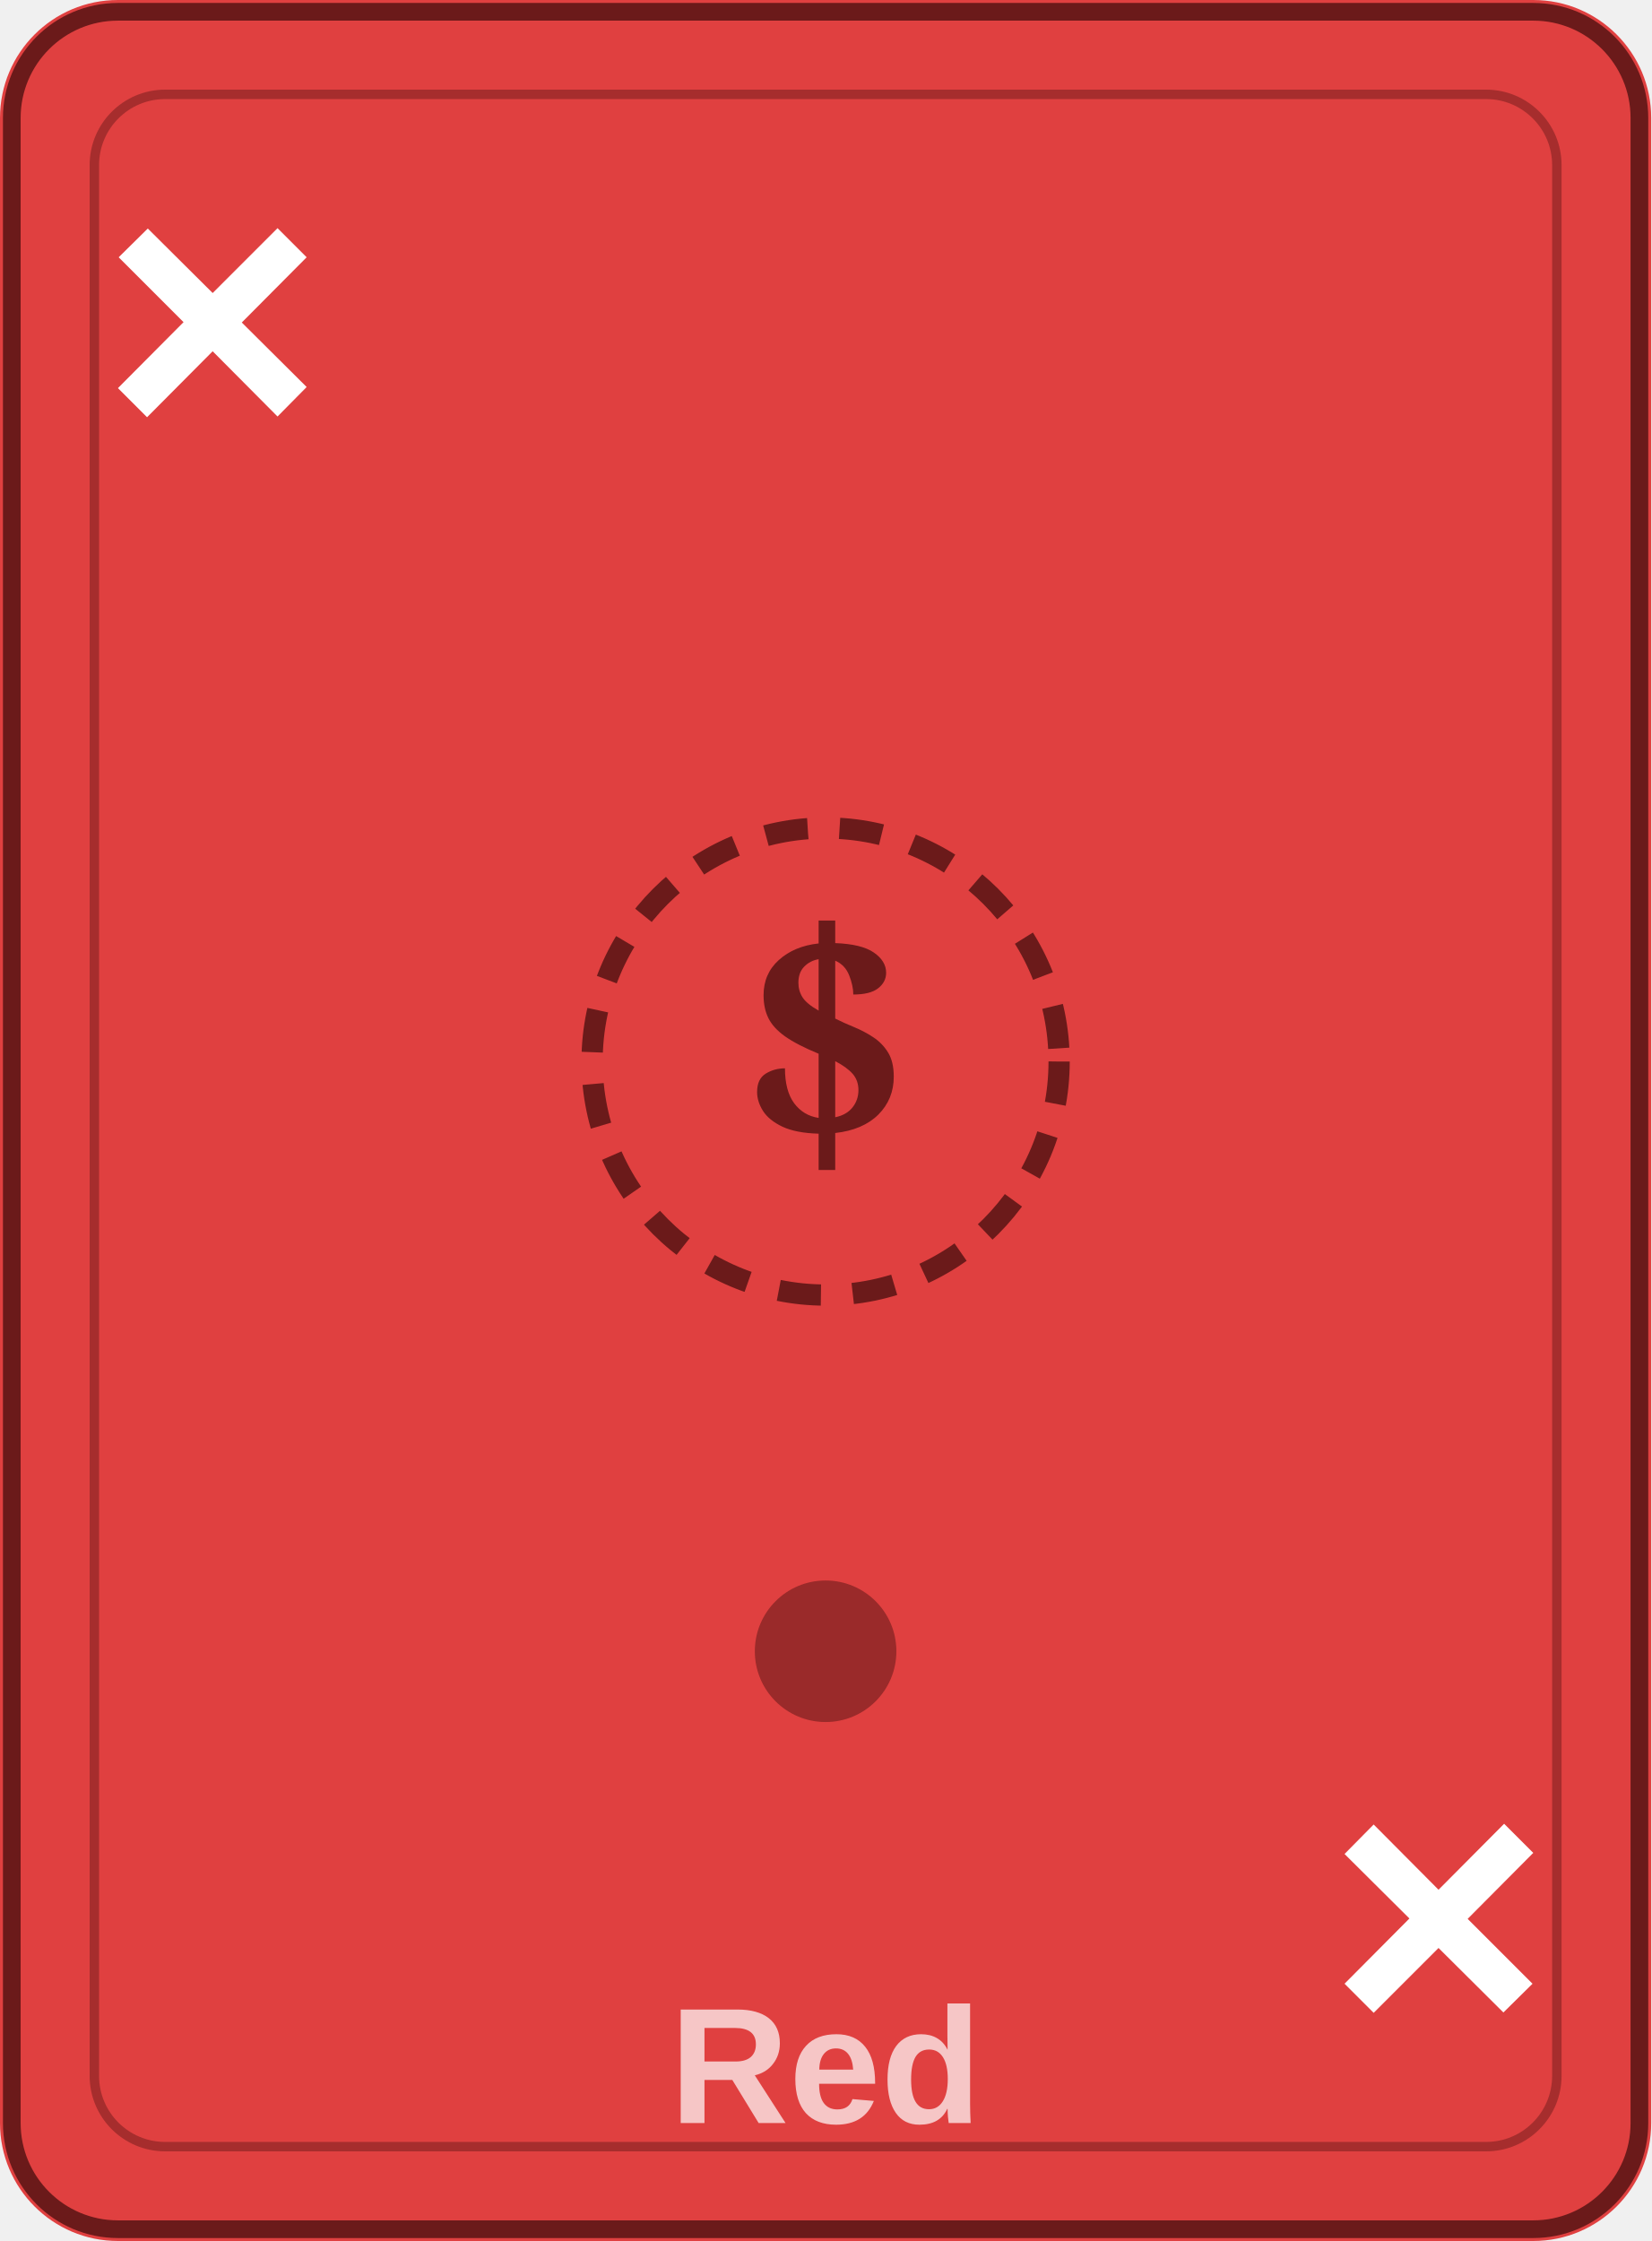
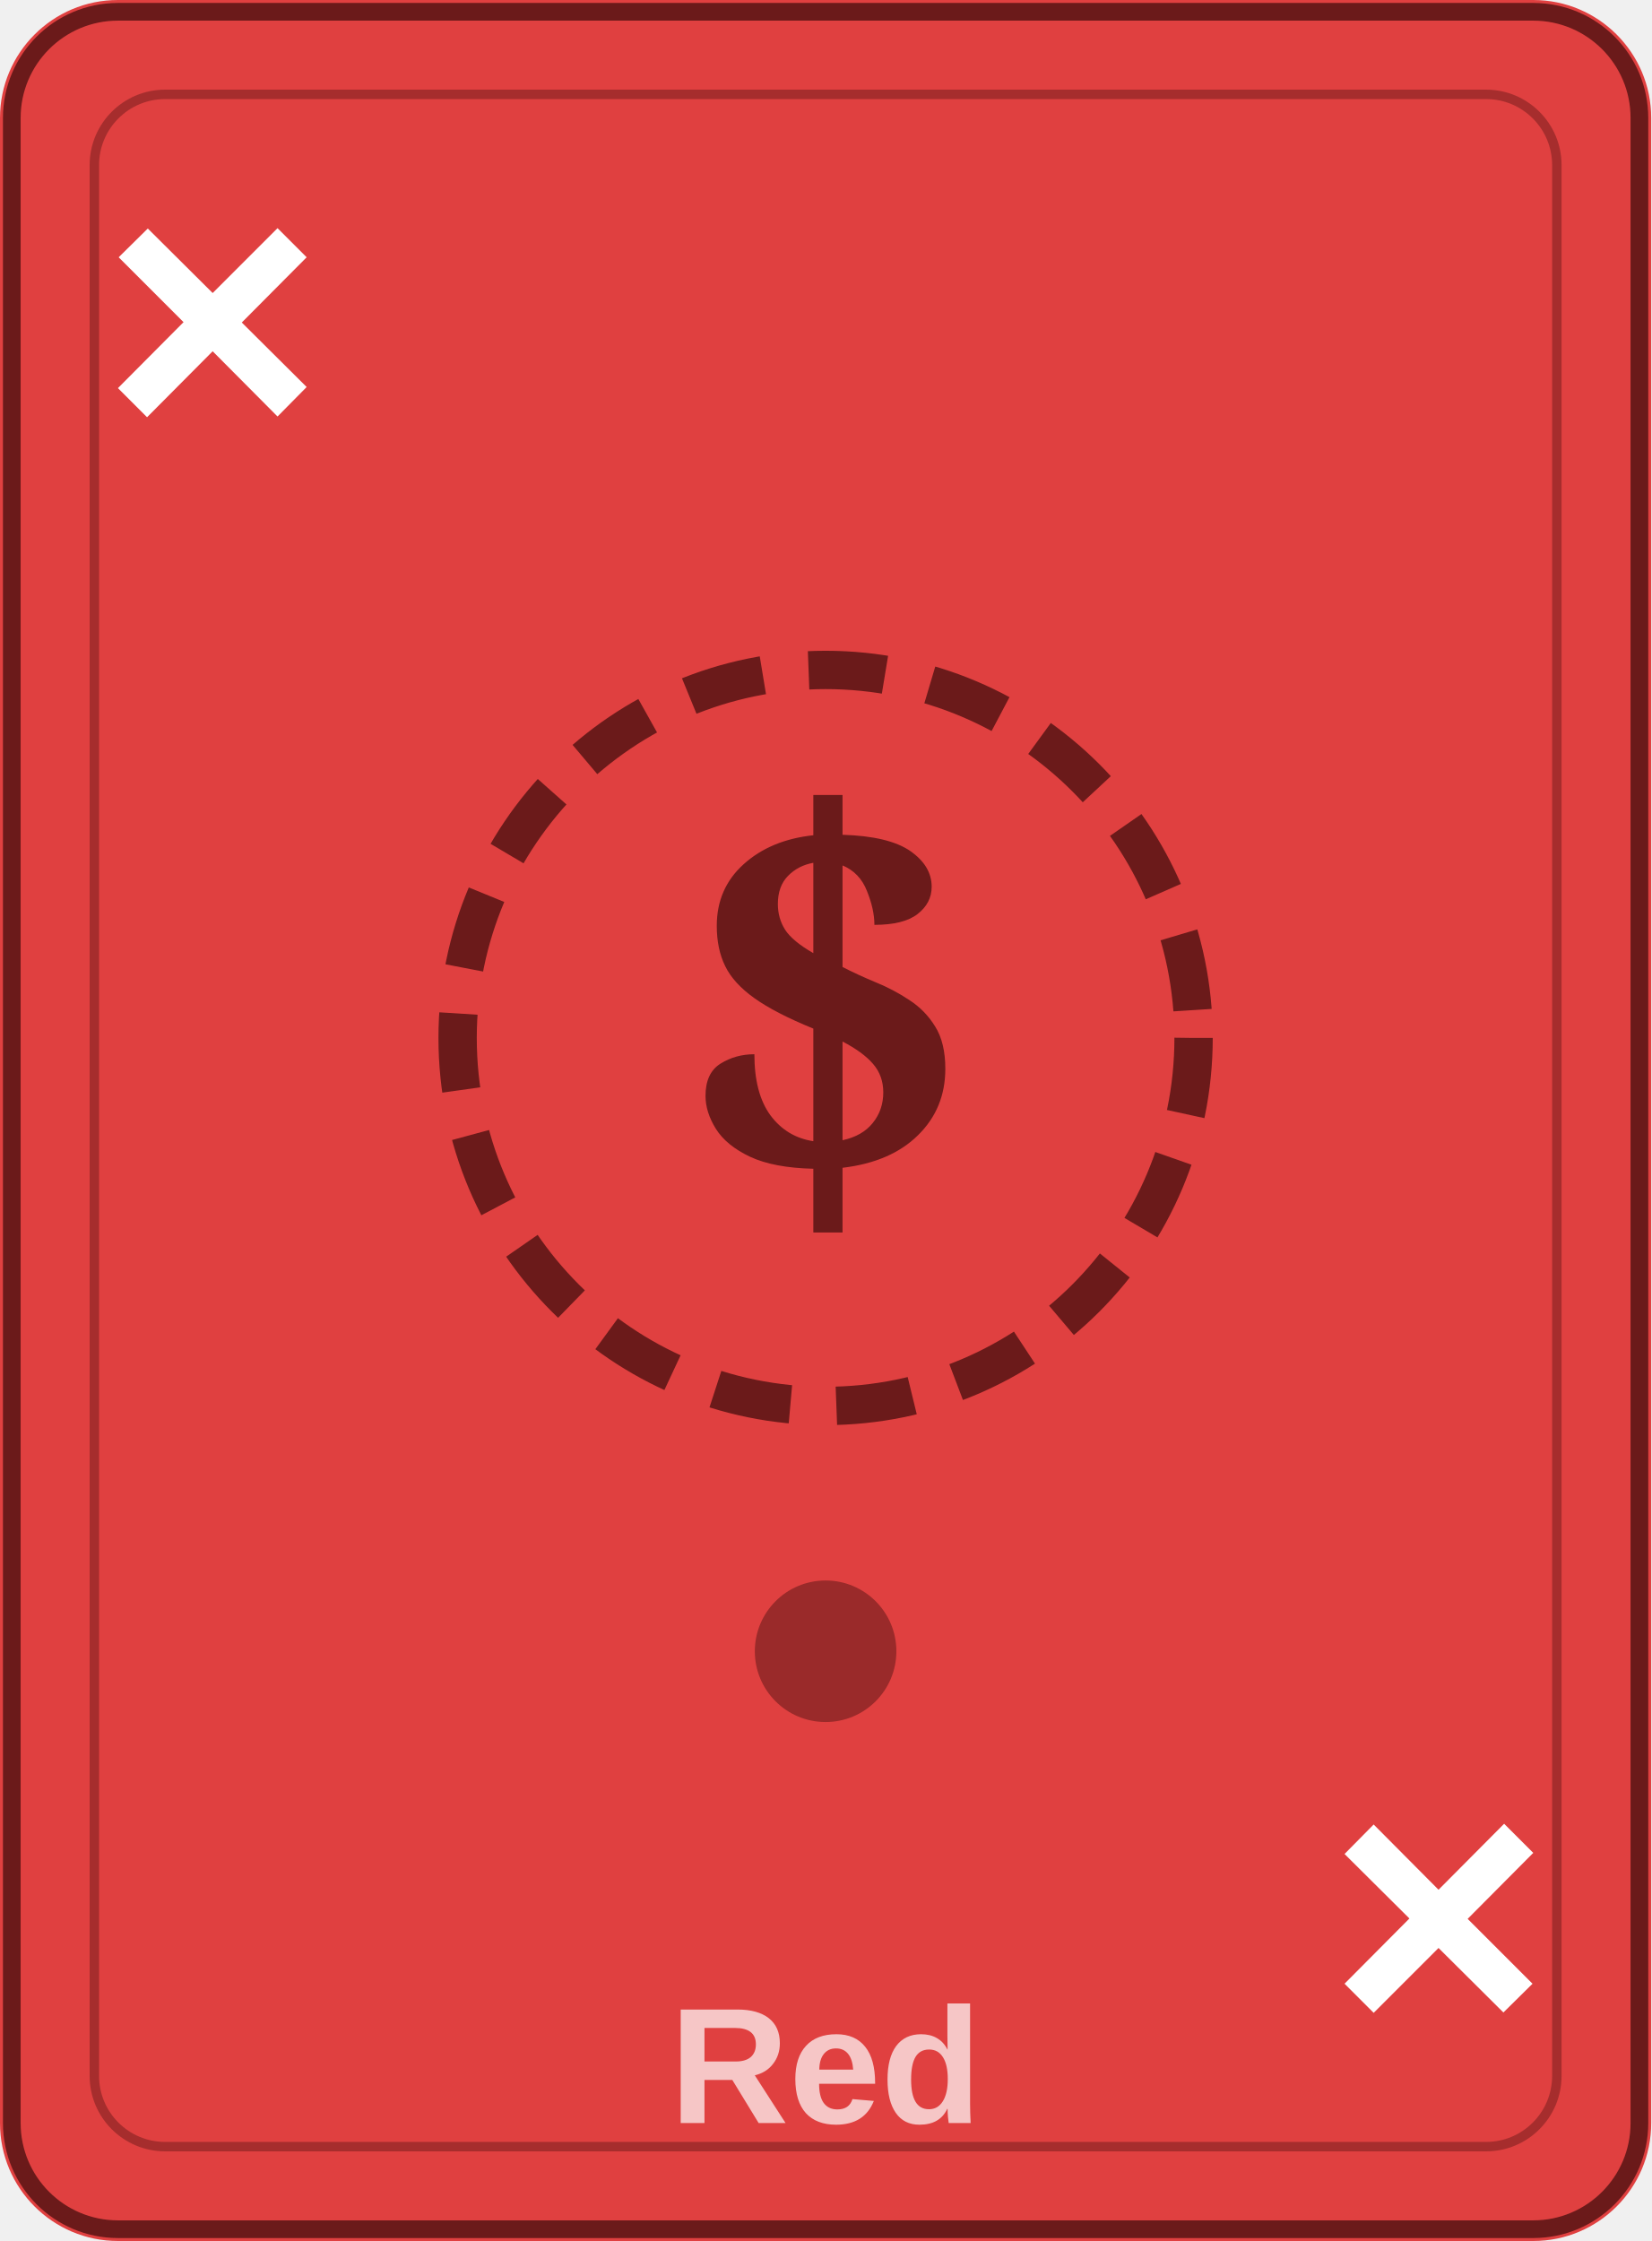
<svg xmlns="http://www.w3.org/2000/svg" width="140" height="190" viewBox="0 0 140 190">
  <rect width="140" height="190" rx="10" ry="10" fill="#e04040" />
  <rect x="1" y="1" width="138" height="188" rx="9" ry="9" fill="none" stroke="#6b1a1a" stroke-width="1.5" />
  <rect x="8" y="8" width="124" height="174" rx="6" ry="6" fill="none" stroke="#6b1a1a" stroke-width="0.8" opacity="0.5" />
  <text x="18" y="38" font-family="Arial, sans-serif" font-size="32" font-weight="bold" text-anchor="middle" fill="#ffffff">×</text>
  <text x="122" y="172" font-family="Arial, sans-serif" font-size="32" font-weight="bold" text-anchor="middle" fill="#ffffff" transform="rotate(180,122,162)">×</text>
-   <g transform="translate(70,90) scale(0.9)">
-     <circle cx="0" cy="0" r="22" fill="none" stroke="#6b1a1a" stroke-width="2" stroke-dasharray="4,3" />
-     <text x="0" y="8" font-family="serif" font-size="28" font-weight="bold" text-anchor="middle" fill="#6b1a1a">$</text>
+   <g transform="translate(70,88) scale(1.3)">
+     <circle cx="0" cy="0" r="24" fill="none" stroke="#6b1a1a" stroke-width="2.5" stroke-dasharray="5,3" />
+     <text x="0" y="10" font-family="serif" font-size="34" font-weight="bold" text-anchor="middle" fill="#6b1a1a">$</text>
  </g>
  <circle cx="70" cy="140" r="6" fill="#6b1a1a" opacity="0.6" />
  <text x="70" y="180" font-family="Arial, sans-serif" font-size="14" font-weight="bold" text-anchor="middle" fill="#ffffff" opacity="0.7">Red</text>
</svg>
